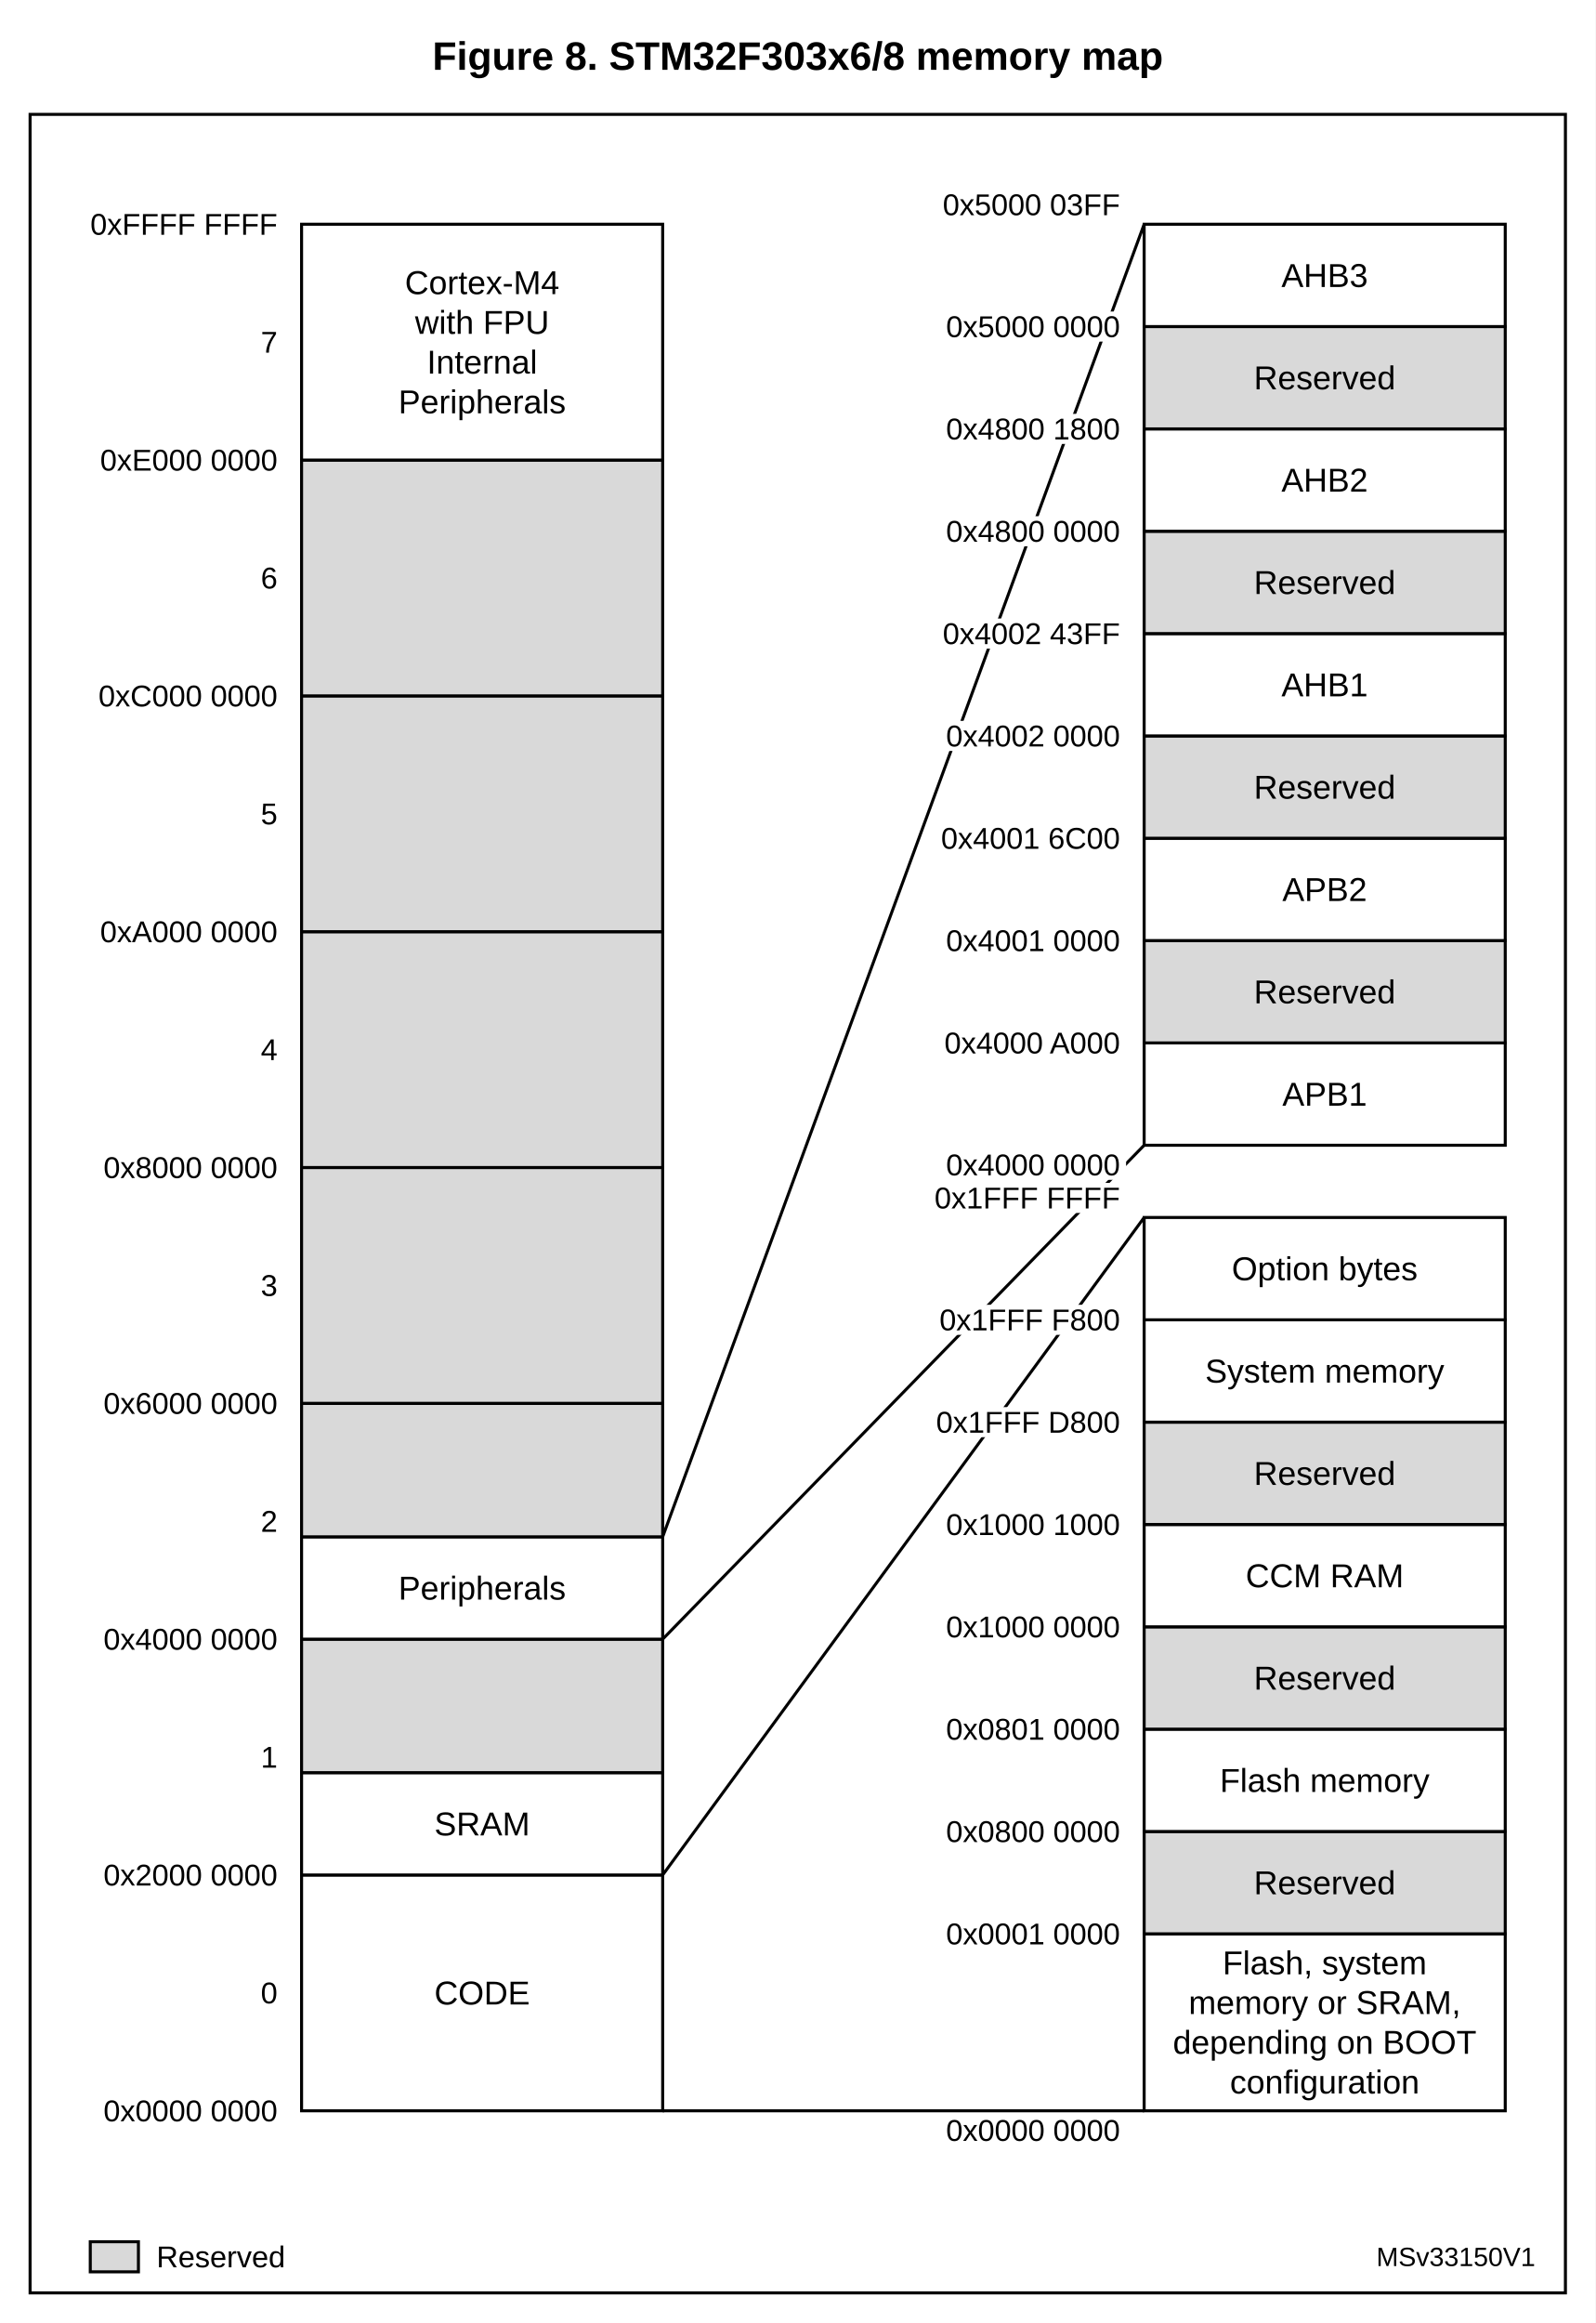
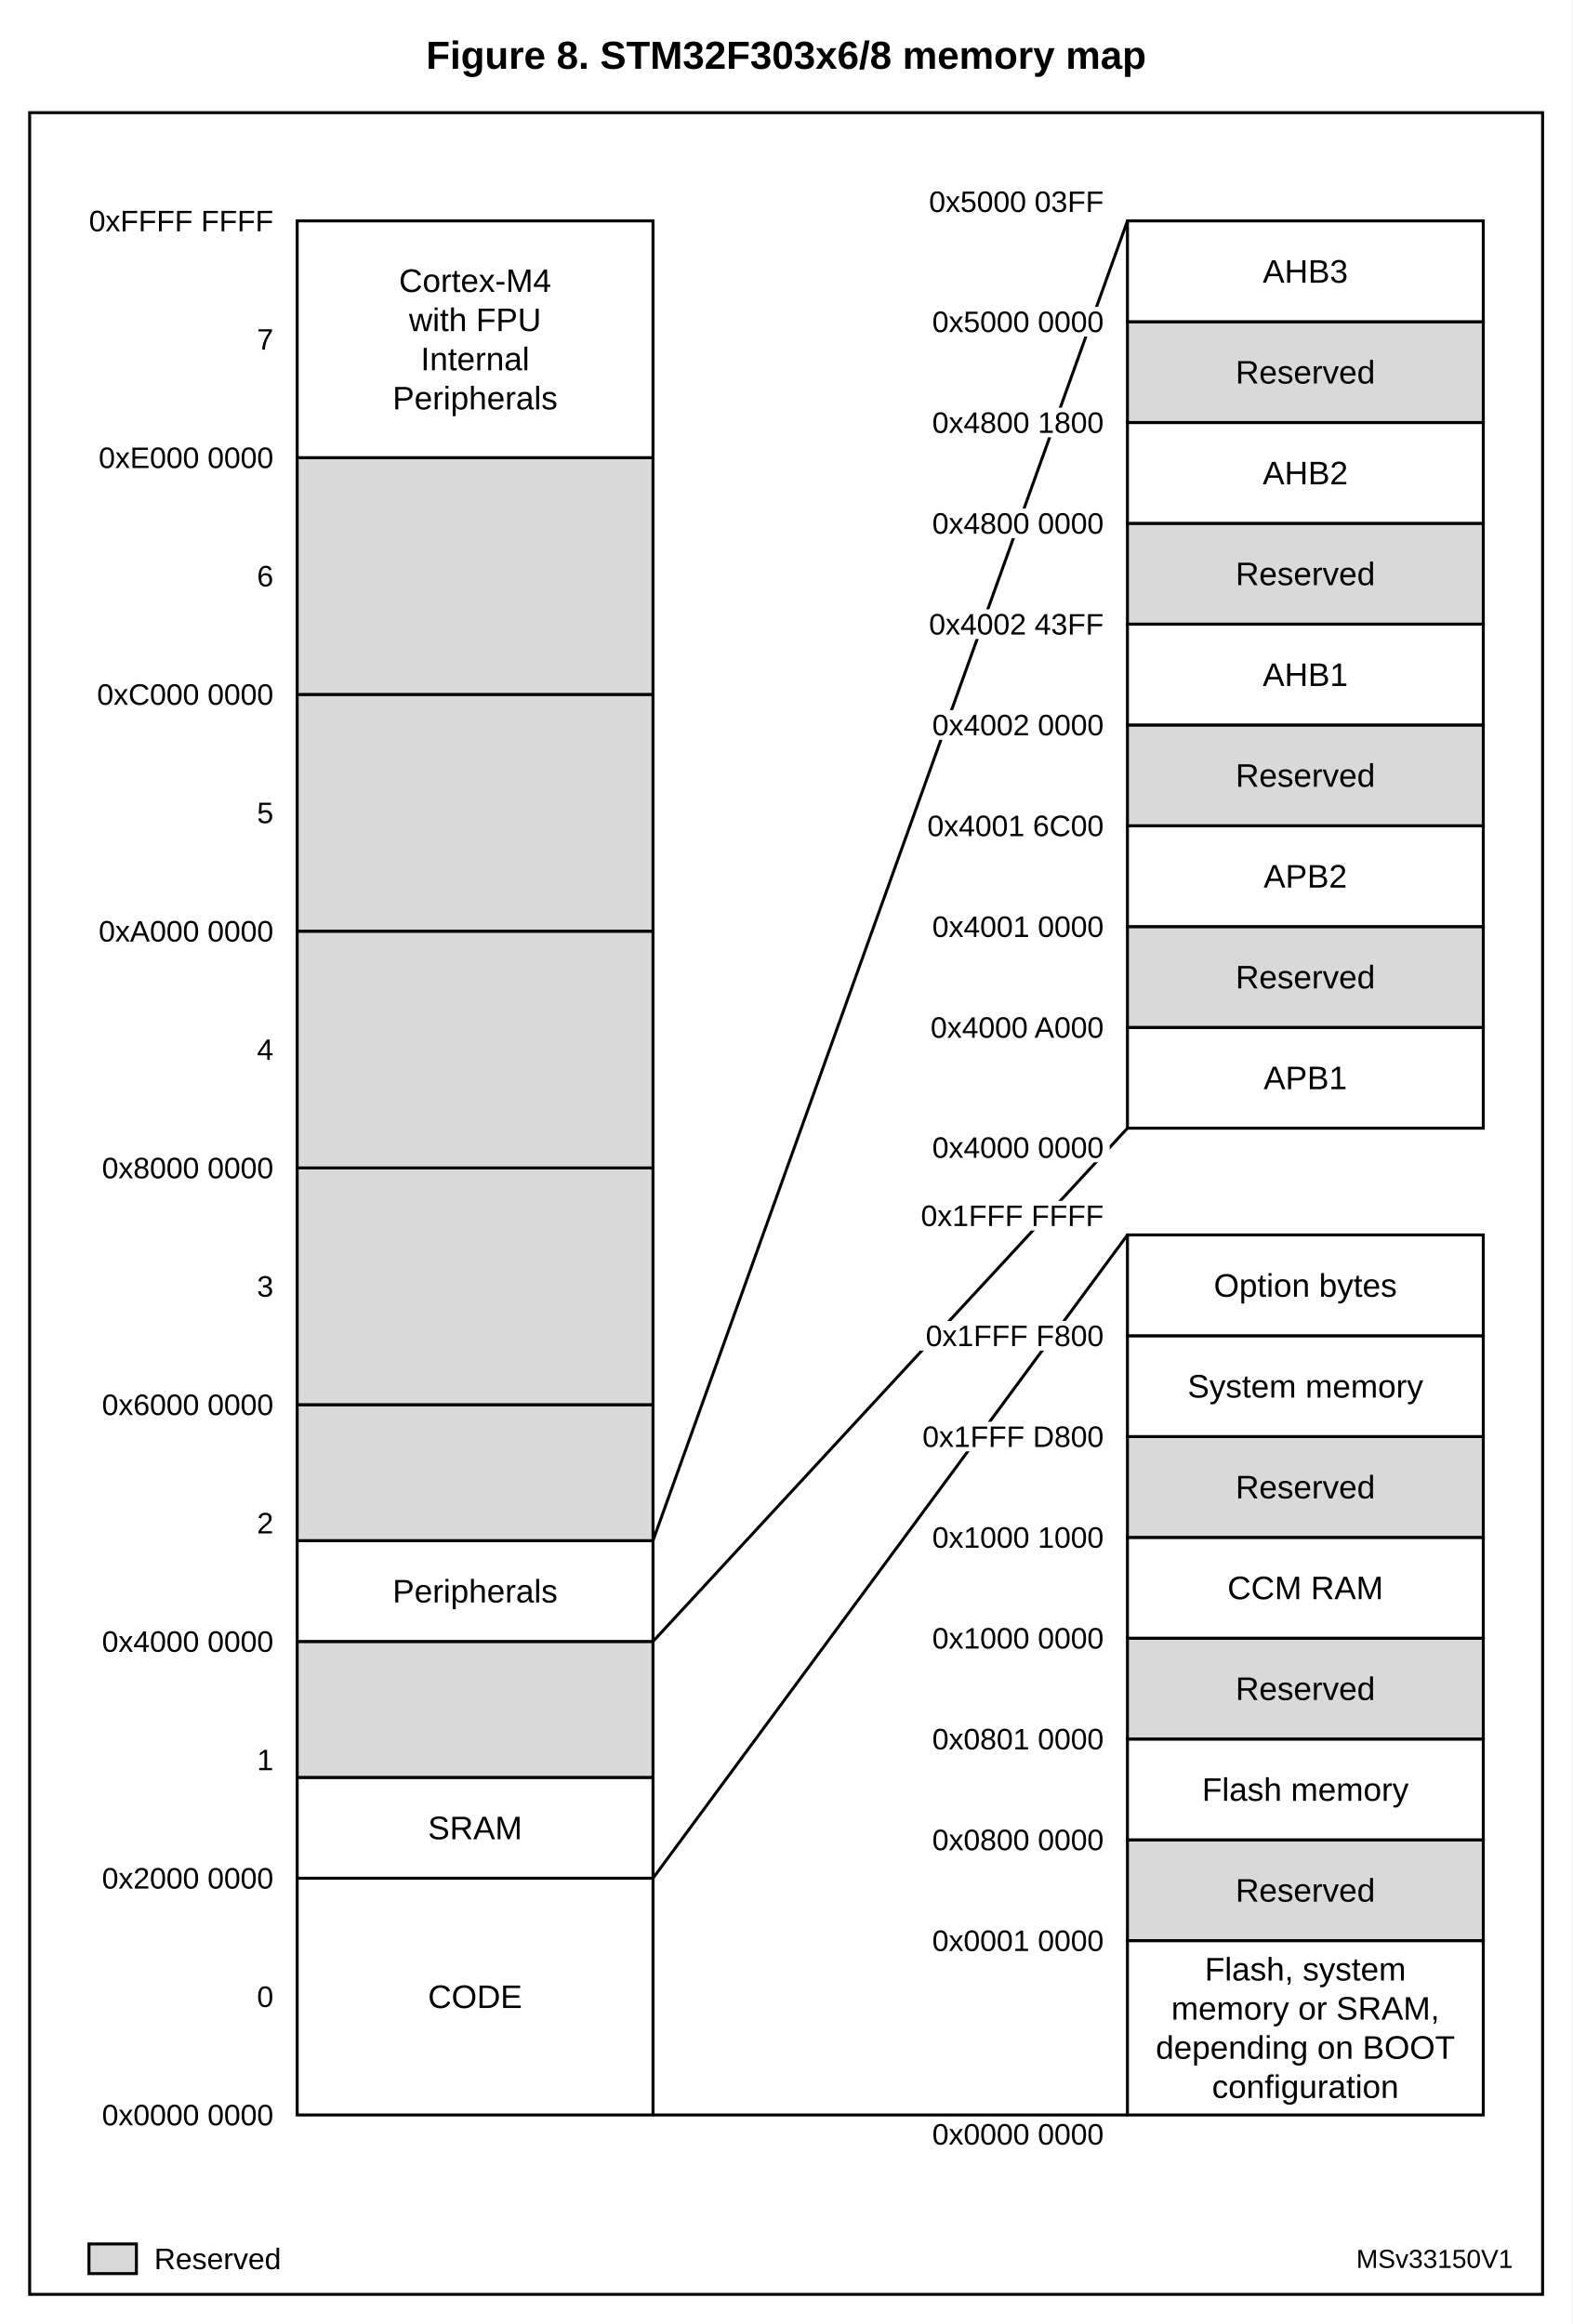
- <svg xmlns="http://www.w3.org/2000/svg" height="771.8" viewBox="0 0 530.22 771.8" width="530.22">
-   <rect fill="#ffffff" height="771.8" width="530.22" x="0" y="0" />
-   <rect fill="none" height="723.8" stroke="#000000" stroke-width="1" width="510.22" x="10" y="38" />
+ <svg xmlns="http://www.w3.org/2000/svg" height="783.8" viewBox="0 0 530.22 783.8" width="530.22">
+   <rect fill="#ffffff" height="783.8" width="530.22" x="0" y="0" />
+   <rect fill="none" height="735.8" stroke="#000000" stroke-width="1" width="510.22" x="10" y="38" />
  <text fill="#000000" font-family="Arial, Helvetica, sans-serif" font-size="13.2" font-weight="bold" text-anchor="middle" x="265.11" y="23.2">Figure 8. STM32F303x6/8 memory map</text>
-   <polyline fill="none" points="220.22,510.6 380.22,74.5" stroke="#000000" stroke-width="1" />
-   <polyline fill="none" points="220.22,544.6 380.22,380.5" stroke="#000000" stroke-width="1" />
-   <polyline fill="none" points="220.22,622.95 380.22,404.5" stroke="#000000" stroke-width="1" />
-   <polyline fill="none" points="220.22,701.3 380.22,701.3" stroke="#000000" stroke-width="1" />
-   <text fill="#000000" font-family="Arial, Helvetica, sans-serif" font-size="10" text-anchor="end" x="92.22" y="704.8">0x0000 0000</text>
-   <text fill="#000000" font-family="Arial, Helvetica, sans-serif" font-size="10" text-anchor="end" x="92.22" y="626.45">0x2000 0000</text>
-   <text fill="#000000" font-family="Arial, Helvetica, sans-serif" font-size="10" text-anchor="end" x="92.22" y="548.1">0x4000 0000</text>
-   <text fill="#000000" font-family="Arial, Helvetica, sans-serif" font-size="10" text-anchor="end" x="92.22" y="469.75">0x6000 0000</text>
-   <text fill="#000000" font-family="Arial, Helvetica, sans-serif" font-size="10" text-anchor="end" x="92.22" y="391.4">0x8000 0000</text>
-   <text fill="#000000" font-family="Arial, Helvetica, sans-serif" font-size="10" text-anchor="end" x="92.22" y="313.05">0xA000 0000</text>
-   <text fill="#000000" font-family="Arial, Helvetica, sans-serif" font-size="10" text-anchor="end" x="92.22" y="234.7">0xC000 0000</text>
-   <text fill="#000000" font-family="Arial, Helvetica, sans-serif" font-size="10" text-anchor="end" x="92.22" y="156.35">0xE000 0000</text>
+   <polyline fill="none" points="220.22,519.6 380.22,74.5" stroke="#000000" stroke-width="1" />
+   <polyline fill="none" points="220.22,553.6 380.22,380.5" stroke="#000000" stroke-width="1" />
+   <polyline fill="none" points="220.22,633.45 380.22,416.5" stroke="#000000" stroke-width="1" />
+   <polyline fill="none" points="220.22,713.3 380.22,713.3" stroke="#000000" stroke-width="1" />
+   <text fill="#000000" font-family="Arial, Helvetica, sans-serif" font-size="10" text-anchor="end" x="92.22" y="716.8">0x0000 0000</text>
+   <text fill="#000000" font-family="Arial, Helvetica, sans-serif" font-size="10" text-anchor="end" x="92.22" y="636.95">0x2000 0000</text>
+   <text fill="#000000" font-family="Arial, Helvetica, sans-serif" font-size="10" text-anchor="end" x="92.22" y="557.1">0x4000 0000</text>
+   <text fill="#000000" font-family="Arial, Helvetica, sans-serif" font-size="10" text-anchor="end" x="92.22" y="477.25">0x6000 0000</text>
+   <text fill="#000000" font-family="Arial, Helvetica, sans-serif" font-size="10" text-anchor="end" x="92.22" y="397.4">0x8000 0000</text>
+   <text fill="#000000" font-family="Arial, Helvetica, sans-serif" font-size="10" text-anchor="end" x="92.22" y="317.55">0xA000 0000</text>
+   <text fill="#000000" font-family="Arial, Helvetica, sans-serif" font-size="10" text-anchor="end" x="92.22" y="237.7">0xC000 0000</text>
+   <text fill="#000000" font-family="Arial, Helvetica, sans-serif" font-size="10" text-anchor="end" x="92.22" y="157.85">0xE000 0000</text>
  <text fill="#000000" font-family="Arial, Helvetica, sans-serif" font-size="10" text-anchor="end" x="92.22" y="78">0xFFFF FFFF</text>
-   <text fill="#000000" font-family="Arial, Helvetica, sans-serif" font-size="10" text-anchor="end" x="92.22" y="665.62">0</text>
-   <text fill="#000000" font-family="Arial, Helvetica, sans-serif" font-size="10" text-anchor="end" x="92.22" y="587.28">1</text>
-   <text fill="#000000" font-family="Arial, Helvetica, sans-serif" font-size="10" text-anchor="end" x="92.22" y="508.93">2</text>
-   <text fill="#000000" font-family="Arial, Helvetica, sans-serif" font-size="10" text-anchor="end" x="92.22" y="430.57">3</text>
-   <text fill="#000000" font-family="Arial, Helvetica, sans-serif" font-size="10" text-anchor="end" x="92.22" y="352.22">4</text>
-   <text fill="#000000" font-family="Arial, Helvetica, sans-serif" font-size="10" text-anchor="end" x="92.22" y="273.88">5</text>
-   <text fill="#000000" font-family="Arial, Helvetica, sans-serif" font-size="10" text-anchor="end" x="92.22" y="195.52">6</text>
-   <text fill="#000000" font-family="Arial, Helvetica, sans-serif" font-size="10" text-anchor="end" x="92.22" y="117.17">7</text>
+   <text fill="#000000" font-family="Arial, Helvetica, sans-serif" font-size="10" text-anchor="end" x="92.22" y="676.88">0</text>
+   <text fill="#000000" font-family="Arial, Helvetica, sans-serif" font-size="10" text-anchor="end" x="92.22" y="597.03">1</text>
+   <text fill="#000000" font-family="Arial, Helvetica, sans-serif" font-size="10" text-anchor="end" x="92.22" y="517.17">2</text>
+   <text fill="#000000" font-family="Arial, Helvetica, sans-serif" font-size="10" text-anchor="end" x="92.22" y="437.32">3</text>
+   <text fill="#000000" font-family="Arial, Helvetica, sans-serif" font-size="10" text-anchor="end" x="92.22" y="357.47">4</text>
+   <text fill="#000000" font-family="Arial, Helvetica, sans-serif" font-size="10" text-anchor="end" x="92.22" y="277.62">5</text>
+   <text fill="#000000" font-family="Arial, Helvetica, sans-serif" font-size="10" text-anchor="end" x="92.22" y="197.77">6</text>
+   <text fill="#000000" font-family="Arial, Helvetica, sans-serif" font-size="10" text-anchor="end" x="92.22" y="117.92">7</text>
  <rect fill="#ffffff" height="10" width="61.82" x="312.4" y="382" />
  <text fill="#000000" font-family="Arial, Helvetica, sans-serif" font-size="10" text-anchor="end" x="372.22" y="390.5">0x4000 0000</text>
  <rect fill="#ffffff" height="10" width="62.93" x="311.29" y="341.5" />
  <text fill="#000000" font-family="Arial, Helvetica, sans-serif" font-size="10" text-anchor="end" x="372.22" y="350">0x4000 A000</text>
  <rect fill="#ffffff" height="10" width="61.82" x="312.4" y="307.5" />
  <text fill="#000000" font-family="Arial, Helvetica, sans-serif" font-size="10" text-anchor="end" x="372.22" y="316">0x4001 0000</text>
  <rect fill="#ffffff" height="10" width="63.48" x="310.74" y="273.5" />
  <text fill="#000000" font-family="Arial, Helvetica, sans-serif" font-size="10" text-anchor="end" x="372.22" y="282">0x4001 6C00</text>
  <rect fill="#ffffff" height="10" width="61.82" x="312.4" y="239.5" />
  <text fill="#000000" font-family="Arial, Helvetica, sans-serif" font-size="10" text-anchor="end" x="372.22" y="248">0x4002 0000</text>
  <rect fill="#ffffff" height="10" width="62.92" x="311.3" y="205.5" />
  <text fill="#000000" font-family="Arial, Helvetica, sans-serif" font-size="10" text-anchor="end" x="372.22" y="214">0x4002 43FF</text>
  <rect fill="#ffffff" height="10" width="61.82" x="312.4" y="171.5" />
  <text fill="#000000" font-family="Arial, Helvetica, sans-serif" font-size="10" text-anchor="end" x="372.22" y="180">0x4800 0000</text>
  <rect fill="#ffffff" height="10" width="61.82" x="312.4" y="137.5" />
  <text fill="#000000" font-family="Arial, Helvetica, sans-serif" font-size="10" text-anchor="end" x="372.22" y="146">0x4800 1800</text>
  <rect fill="#ffffff" height="10" width="61.82" x="312.4" y="103.5" />
  <text fill="#000000" font-family="Arial, Helvetica, sans-serif" font-size="10" text-anchor="end" x="372.22" y="112">0x5000 0000</text>
  <rect fill="#ffffff" height="10" width="62.92" x="311.3" y="63" />
  <text fill="#000000" font-family="Arial, Helvetica, sans-serif" font-size="10" text-anchor="end" x="372.22" y="71.5">0x5000 03FF</text>
-   <rect fill="#ffffff" height="10" width="61.82" x="312.4" y="702.8" />
-   <text fill="#000000" font-family="Arial, Helvetica, sans-serif" font-size="10" text-anchor="end" x="372.22" y="711.3">0x0000 0000</text>
-   <rect fill="#ffffff" height="10" width="61.82" x="312.4" y="637.5" />
-   <text fill="#000000" font-family="Arial, Helvetica, sans-serif" font-size="10" text-anchor="end" x="372.22" y="646">0x0001 0000</text>
-   <rect fill="#ffffff" height="10" width="61.82" x="312.4" y="603.5" />
-   <text fill="#000000" font-family="Arial, Helvetica, sans-serif" font-size="10" text-anchor="end" x="372.22" y="612">0x0800 0000</text>
-   <rect fill="#ffffff" height="10" width="61.82" x="312.4" y="569.5" />
-   <text fill="#000000" font-family="Arial, Helvetica, sans-serif" font-size="10" text-anchor="end" x="372.22" y="578">0x0801 0000</text>
-   <rect fill="#ffffff" height="10" width="61.82" x="312.4" y="535.5" />
-   <text fill="#000000" font-family="Arial, Helvetica, sans-serif" font-size="10" text-anchor="end" x="372.22" y="544">0x1000 0000</text>
-   <rect fill="#ffffff" height="10" width="61.82" x="312.4" y="501.5" />
-   <text fill="#000000" font-family="Arial, Helvetica, sans-serif" font-size="10" text-anchor="end" x="372.22" y="510">0x1000 1000</text>
-   <rect fill="#ffffff" height="10" width="65.13" x="309.09" y="467.5" />
-   <text fill="#000000" font-family="Arial, Helvetica, sans-serif" font-size="10" text-anchor="end" x="372.22" y="476">0x1FFF D800</text>
-   <rect fill="#ffffff" height="10" width="64.02" x="310.2" y="433.5" />
-   <text fill="#000000" font-family="Arial, Helvetica, sans-serif" font-size="10" text-anchor="end" x="372.22" y="442">0x1FFF F800</text>
-   <rect fill="#ffffff" height="10" width="65.67" x="308.55" y="393" />
-   <text fill="#000000" font-family="Arial, Helvetica, sans-serif" font-size="10" text-anchor="end" x="372.22" y="401.5">0x1FFF FFFF</text>
-   <rect fill="#ffffff" height="78.35" stroke="#000000" stroke-width="1" width="120" x="100.22" y="622.95" />
-   <text fill="#000000" font-family="Arial, Helvetica, sans-serif" font-size="11" text-anchor="middle" x="160.22" y="665.98">CODE</text>
-   <rect fill="#ffffff" height="34" stroke="#000000" stroke-width="1" width="120" x="100.22" y="588.95" />
-   <text fill="#000000" font-family="Arial, Helvetica, sans-serif" font-size="11" text-anchor="middle" x="160.22" y="609.8">SRAM</text>
-   <rect fill="#d9d9d9" height="44.35" stroke="#000000" stroke-width="1" width="120" x="100.22" y="544.6" />
-   <rect fill="#ffffff" height="34" stroke="#000000" stroke-width="1" width="120" x="100.22" y="510.6" />
-   <text fill="#000000" font-family="Arial, Helvetica, sans-serif" font-size="11" text-anchor="middle" x="160.22" y="531.45">Peripherals</text>
-   <rect fill="#d9d9d9" height="44.35" stroke="#000000" stroke-width="1" width="120" x="100.22" y="466.25" />
-   <rect fill="#d9d9d9" height="78.35" stroke="#000000" stroke-width="1" width="120" x="100.22" y="387.9" />
-   <rect fill="#d9d9d9" height="78.35" stroke="#000000" stroke-width="1" width="120" x="100.22" y="309.55" />
-   <rect fill="#d9d9d9" height="78.35" stroke="#000000" stroke-width="1" width="120" x="100.22" y="231.2" />
-   <rect fill="#d9d9d9" height="78.35" stroke="#000000" stroke-width="1" width="120" x="100.22" y="152.85" />
-   <rect fill="#ffffff" height="78.35" stroke="#000000" stroke-width="1" width="120" x="100.22" y="74.5" />
-   <text fill="#000000" font-family="Arial, Helvetica, sans-serif" font-size="11" text-anchor="middle" x="160.22" y="97.72">Cortex-M4</text>
-   <text fill="#000000" font-family="Arial, Helvetica, sans-serif" font-size="11" text-anchor="middle" x="160.22" y="110.92">with FPU</text>
-   <text fill="#000000" font-family="Arial, Helvetica, sans-serif" font-size="11" text-anchor="middle" x="160.22" y="124.12">Internal</text>
-   <text fill="#000000" font-family="Arial, Helvetica, sans-serif" font-size="11" text-anchor="middle" x="160.22" y="137.32">Peripherals</text>
+   <rect fill="#ffffff" height="10" width="61.82" x="312.4" y="714.8" />
+   <text fill="#000000" font-family="Arial, Helvetica, sans-serif" font-size="10" text-anchor="end" x="372.22" y="723.3">0x0000 0000</text>
+   <rect fill="#ffffff" height="10" width="61.82" x="312.4" y="649.5" />
+   <text fill="#000000" font-family="Arial, Helvetica, sans-serif" font-size="10" text-anchor="end" x="372.22" y="658">0x0001 0000</text>
+   <rect fill="#ffffff" height="10" width="61.82" x="312.4" y="615.5" />
+   <text fill="#000000" font-family="Arial, Helvetica, sans-serif" font-size="10" text-anchor="end" x="372.22" y="624">0x0800 0000</text>
+   <rect fill="#ffffff" height="10" width="61.82" x="312.4" y="581.5" />
+   <text fill="#000000" font-family="Arial, Helvetica, sans-serif" font-size="10" text-anchor="end" x="372.22" y="590">0x0801 0000</text>
+   <rect fill="#ffffff" height="10" width="61.82" x="312.4" y="547.5" />
+   <text fill="#000000" font-family="Arial, Helvetica, sans-serif" font-size="10" text-anchor="end" x="372.22" y="556">0x1000 0000</text>
+   <rect fill="#ffffff" height="10" width="61.82" x="312.4" y="513.5" />
+   <text fill="#000000" font-family="Arial, Helvetica, sans-serif" font-size="10" text-anchor="end" x="372.22" y="522">0x1000 1000</text>
+   <rect fill="#ffffff" height="10" width="65.13" x="309.09" y="479.5" />
+   <text fill="#000000" font-family="Arial, Helvetica, sans-serif" font-size="10" text-anchor="end" x="372.22" y="488">0x1FFF D800</text>
+   <rect fill="#ffffff" height="10" width="64.02" x="310.2" y="445.5" />
+   <text fill="#000000" font-family="Arial, Helvetica, sans-serif" font-size="10" text-anchor="end" x="372.22" y="454">0x1FFF F800</text>
+   <rect fill="#ffffff" height="10" width="65.67" x="308.55" y="405" />
+   <text fill="#000000" font-family="Arial, Helvetica, sans-serif" font-size="10" text-anchor="end" x="372.22" y="413.5">0x1FFF FFFF</text>
+   <rect fill="#ffffff" height="79.85" stroke="#000000" stroke-width="1" width="120" x="100.22" y="633.45" />
+   <text fill="#000000" font-family="Arial, Helvetica, sans-serif" font-size="11" text-anchor="middle" x="160.22" y="677.23">CODE</text>
+   <rect fill="#ffffff" height="34" stroke="#000000" stroke-width="1" width="120" x="100.22" y="599.45" />
+   <text fill="#000000" font-family="Arial, Helvetica, sans-serif" font-size="11" text-anchor="middle" x="160.22" y="620.3">SRAM</text>
+   <rect fill="#d9d9d9" height="45.85" stroke="#000000" stroke-width="1" width="120" x="100.22" y="553.6" />
+   <rect fill="#ffffff" height="34" stroke="#000000" stroke-width="1" width="120" x="100.22" y="519.6" />
+   <text fill="#000000" font-family="Arial, Helvetica, sans-serif" font-size="11" text-anchor="middle" x="160.22" y="540.45">Peripherals</text>
+   <rect fill="#d9d9d9" height="45.85" stroke="#000000" stroke-width="1" width="120" x="100.22" y="473.75" />
+   <rect fill="#d9d9d9" height="79.85" stroke="#000000" stroke-width="1" width="120" x="100.22" y="393.9" />
+   <rect fill="#d9d9d9" height="79.85" stroke="#000000" stroke-width="1" width="120" x="100.22" y="314.05" />
+   <rect fill="#d9d9d9" height="79.85" stroke="#000000" stroke-width="1" width="120" x="100.22" y="234.2" />
+   <rect fill="#d9d9d9" height="79.85" stroke="#000000" stroke-width="1" width="120" x="100.22" y="154.35" />
+   <rect fill="#ffffff" height="79.85" stroke="#000000" stroke-width="1" width="120" x="100.22" y="74.5" />
+   <text fill="#000000" font-family="Arial, Helvetica, sans-serif" font-size="11" text-anchor="middle" x="160.22" y="98.47">Cortex-M4</text>
+   <text fill="#000000" font-family="Arial, Helvetica, sans-serif" font-size="11" text-anchor="middle" x="160.22" y="111.67">with FPU</text>
+   <text fill="#000000" font-family="Arial, Helvetica, sans-serif" font-size="11" text-anchor="middle" x="160.22" y="124.88">Internal</text>
+   <text fill="#000000" font-family="Arial, Helvetica, sans-serif" font-size="11" text-anchor="middle" x="160.22" y="138.07">Peripherals</text>
  <rect fill="#ffffff" height="34" stroke="#000000" stroke-width="1" width="120" x="380.22" y="346.5" />
  <text fill="#000000" font-family="Arial, Helvetica, sans-serif" font-size="11" text-anchor="middle" x="440.22" y="367.35">APB1</text>
  <rect fill="#d9d9d9" height="34" stroke="#000000" stroke-width="1" width="120" x="380.22" y="312.5" />
  <text fill="#000000" font-family="Arial, Helvetica, sans-serif" font-size="11" text-anchor="middle" x="440.22" y="333.35">Reserved</text>
  <rect fill="#ffffff" height="34" stroke="#000000" stroke-width="1" width="120" x="380.22" y="278.5" />
  <text fill="#000000" font-family="Arial, Helvetica, sans-serif" font-size="11" text-anchor="middle" x="440.22" y="299.35">APB2</text>
  <rect fill="#d9d9d9" height="34" stroke="#000000" stroke-width="1" width="120" x="380.22" y="244.5" />
  <text fill="#000000" font-family="Arial, Helvetica, sans-serif" font-size="11" text-anchor="middle" x="440.22" y="265.35">Reserved</text>
  <rect fill="#ffffff" height="34" stroke="#000000" stroke-width="1" width="120" x="380.22" y="210.5" />
  <text fill="#000000" font-family="Arial, Helvetica, sans-serif" font-size="11" text-anchor="middle" x="440.22" y="231.35">AHB1</text>
  <rect fill="#d9d9d9" height="34" stroke="#000000" stroke-width="1" width="120" x="380.22" y="176.5" />
  <text fill="#000000" font-family="Arial, Helvetica, sans-serif" font-size="11" text-anchor="middle" x="440.22" y="197.35">Reserved</text>
  <rect fill="#ffffff" height="34" stroke="#000000" stroke-width="1" width="120" x="380.22" y="142.5" />
  <text fill="#000000" font-family="Arial, Helvetica, sans-serif" font-size="11" text-anchor="middle" x="440.22" y="163.35">AHB2</text>
  <rect fill="#d9d9d9" height="34" stroke="#000000" stroke-width="1" width="120" x="380.22" y="108.5" />
  <text fill="#000000" font-family="Arial, Helvetica, sans-serif" font-size="11" text-anchor="middle" x="440.22" y="129.35">Reserved</text>
  <rect fill="#ffffff" height="34" stroke="#000000" stroke-width="1" width="120" x="380.22" y="74.5" />
  <text fill="#000000" font-family="Arial, Helvetica, sans-serif" font-size="11" text-anchor="middle" x="440.22" y="95.35">AHB3</text>
-   <rect fill="#ffffff" height="58.8" stroke="#000000" stroke-width="1" width="120" x="380.22" y="642.5" />
-   <text fill="#000000" font-family="Arial, Helvetica, sans-serif" font-size="11" text-anchor="middle" x="440.22" y="655.95">Flash, system</text>
-   <text fill="#000000" font-family="Arial, Helvetica, sans-serif" font-size="11" text-anchor="middle" x="440.22" y="669.15">memory or SRAM,</text>
-   <text fill="#000000" font-family="Arial, Helvetica, sans-serif" font-size="11" text-anchor="middle" x="440.22" y="682.35">depending on BOOT</text>
-   <text fill="#000000" font-family="Arial, Helvetica, sans-serif" font-size="11" text-anchor="middle" x="440.22" y="695.55">configuration</text>
-   <rect fill="#d9d9d9" height="34" stroke="#000000" stroke-width="1" width="120" x="380.22" y="608.5" />
-   <text fill="#000000" font-family="Arial, Helvetica, sans-serif" font-size="11" text-anchor="middle" x="440.22" y="629.35">Reserved</text>
-   <rect fill="#ffffff" height="34" stroke="#000000" stroke-width="1" width="120" x="380.22" y="574.5" />
-   <text fill="#000000" font-family="Arial, Helvetica, sans-serif" font-size="11" text-anchor="middle" x="440.22" y="595.35">Flash memory</text>
-   <rect fill="#d9d9d9" height="34" stroke="#000000" stroke-width="1" width="120" x="380.22" y="540.5" />
-   <text fill="#000000" font-family="Arial, Helvetica, sans-serif" font-size="11" text-anchor="middle" x="440.22" y="561.35">Reserved</text>
-   <rect fill="#ffffff" height="34" stroke="#000000" stroke-width="1" width="120" x="380.22" y="506.5" />
-   <text fill="#000000" font-family="Arial, Helvetica, sans-serif" font-size="11" text-anchor="middle" x="440.22" y="527.35">CCM RAM</text>
-   <rect fill="#d9d9d9" height="34" stroke="#000000" stroke-width="1" width="120" x="380.22" y="472.5" />
-   <text fill="#000000" font-family="Arial, Helvetica, sans-serif" font-size="11" text-anchor="middle" x="440.22" y="493.35">Reserved</text>
-   <rect fill="#ffffff" height="34" stroke="#000000" stroke-width="1" width="120" x="380.22" y="438.5" />
-   <text fill="#000000" font-family="Arial, Helvetica, sans-serif" font-size="11" text-anchor="middle" x="440.22" y="459.35">System memory</text>
-   <rect fill="#ffffff" height="34" stroke="#000000" stroke-width="1" width="120" x="380.22" y="404.5" />
-   <text fill="#000000" font-family="Arial, Helvetica, sans-serif" font-size="11" text-anchor="middle" x="440.22" y="425.35">Option bytes</text>
-   <rect fill="#d9d9d9" height="10" stroke="#000000" stroke-width="1" width="16" x="30" y="744.8" />
-   <text fill="#000000" font-family="Arial, Helvetica, sans-serif" font-size="10" text-anchor="start" x="52" y="753.3">Reserved</text>
-   <text fill="#000000" font-family="Arial, Helvetica, sans-serif" font-size="8.8" text-anchor="end" x="510.22" y="752.88">MSv33150V1</text>
+   <rect fill="#ffffff" height="58.8" stroke="#000000" stroke-width="1" width="120" x="380.22" y="654.5" />
+   <text fill="#000000" font-family="Arial, Helvetica, sans-serif" font-size="11" text-anchor="middle" x="440.22" y="667.95">Flash, system</text>
+   <text fill="#000000" font-family="Arial, Helvetica, sans-serif" font-size="11" text-anchor="middle" x="440.22" y="681.15">memory or SRAM,</text>
+   <text fill="#000000" font-family="Arial, Helvetica, sans-serif" font-size="11" text-anchor="middle" x="440.22" y="694.35">depending on BOOT</text>
+   <text fill="#000000" font-family="Arial, Helvetica, sans-serif" font-size="11" text-anchor="middle" x="440.22" y="707.55">configuration</text>
+   <rect fill="#d9d9d9" height="34" stroke="#000000" stroke-width="1" width="120" x="380.22" y="620.5" />
+   <text fill="#000000" font-family="Arial, Helvetica, sans-serif" font-size="11" text-anchor="middle" x="440.22" y="641.35">Reserved</text>
+   <rect fill="#ffffff" height="34" stroke="#000000" stroke-width="1" width="120" x="380.22" y="586.5" />
+   <text fill="#000000" font-family="Arial, Helvetica, sans-serif" font-size="11" text-anchor="middle" x="440.22" y="607.35">Flash memory</text>
+   <rect fill="#d9d9d9" height="34" stroke="#000000" stroke-width="1" width="120" x="380.22" y="552.5" />
+   <text fill="#000000" font-family="Arial, Helvetica, sans-serif" font-size="11" text-anchor="middle" x="440.22" y="573.35">Reserved</text>
+   <rect fill="#ffffff" height="34" stroke="#000000" stroke-width="1" width="120" x="380.22" y="518.5" />
+   <text fill="#000000" font-family="Arial, Helvetica, sans-serif" font-size="11" text-anchor="middle" x="440.22" y="539.35">CCM RAM</text>
+   <rect fill="#d9d9d9" height="34" stroke="#000000" stroke-width="1" width="120" x="380.22" y="484.5" />
+   <text fill="#000000" font-family="Arial, Helvetica, sans-serif" font-size="11" text-anchor="middle" x="440.22" y="505.35">Reserved</text>
+   <rect fill="#ffffff" height="34" stroke="#000000" stroke-width="1" width="120" x="380.22" y="450.5" />
+   <text fill="#000000" font-family="Arial, Helvetica, sans-serif" font-size="11" text-anchor="middle" x="440.22" y="471.35">System memory</text>
+   <rect fill="#ffffff" height="34" stroke="#000000" stroke-width="1" width="120" x="380.22" y="416.5" />
+   <text fill="#000000" font-family="Arial, Helvetica, sans-serif" font-size="11" text-anchor="middle" x="440.22" y="437.35">Option bytes</text>
+   <rect fill="#d9d9d9" height="10" stroke="#000000" stroke-width="1" width="16" x="30" y="756.8" />
+   <text fill="#000000" font-family="Arial, Helvetica, sans-serif" font-size="10" text-anchor="start" x="52" y="765.3">Reserved</text>
+   <text fill="#000000" font-family="Arial, Helvetica, sans-serif" font-size="8.8" text-anchor="end" x="510.22" y="764.88">MSv33150V1</text>
</svg>
